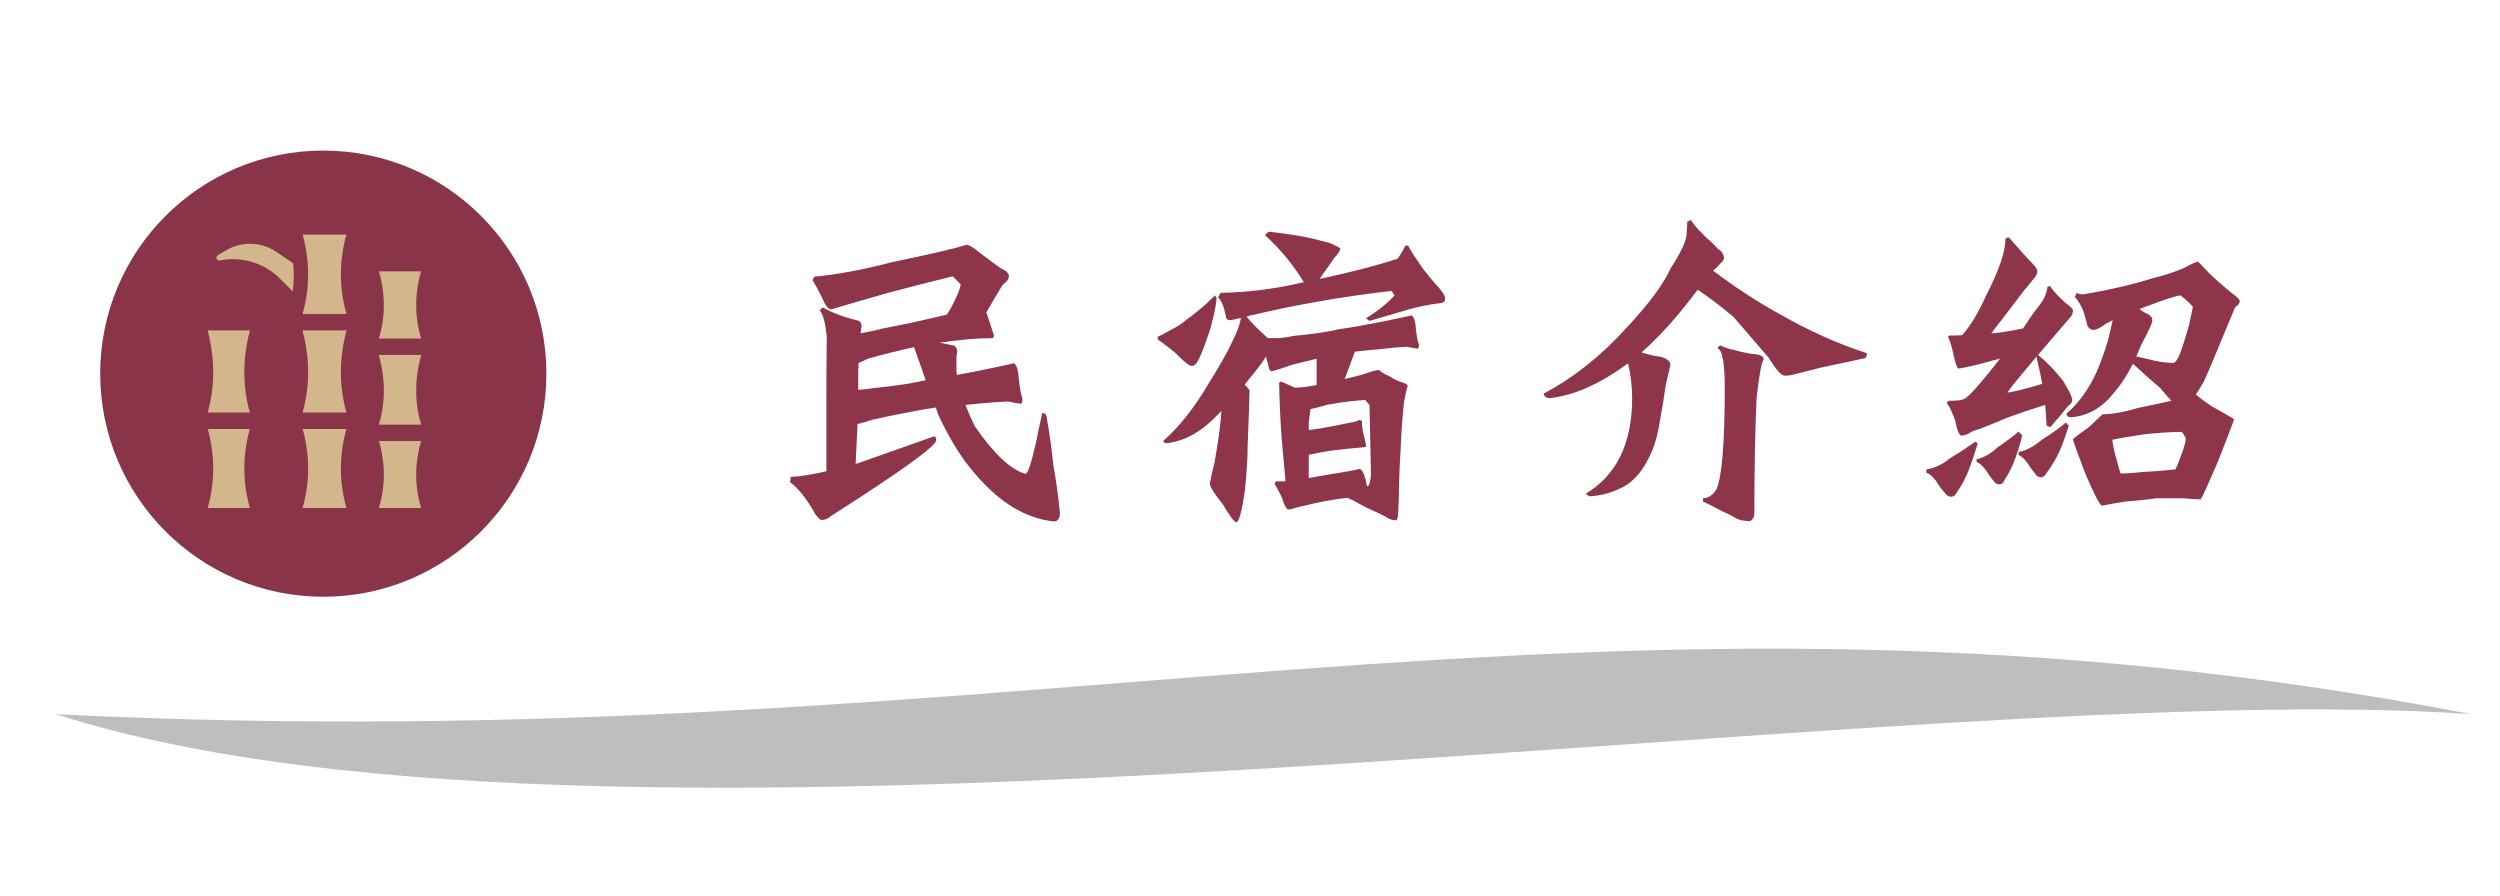
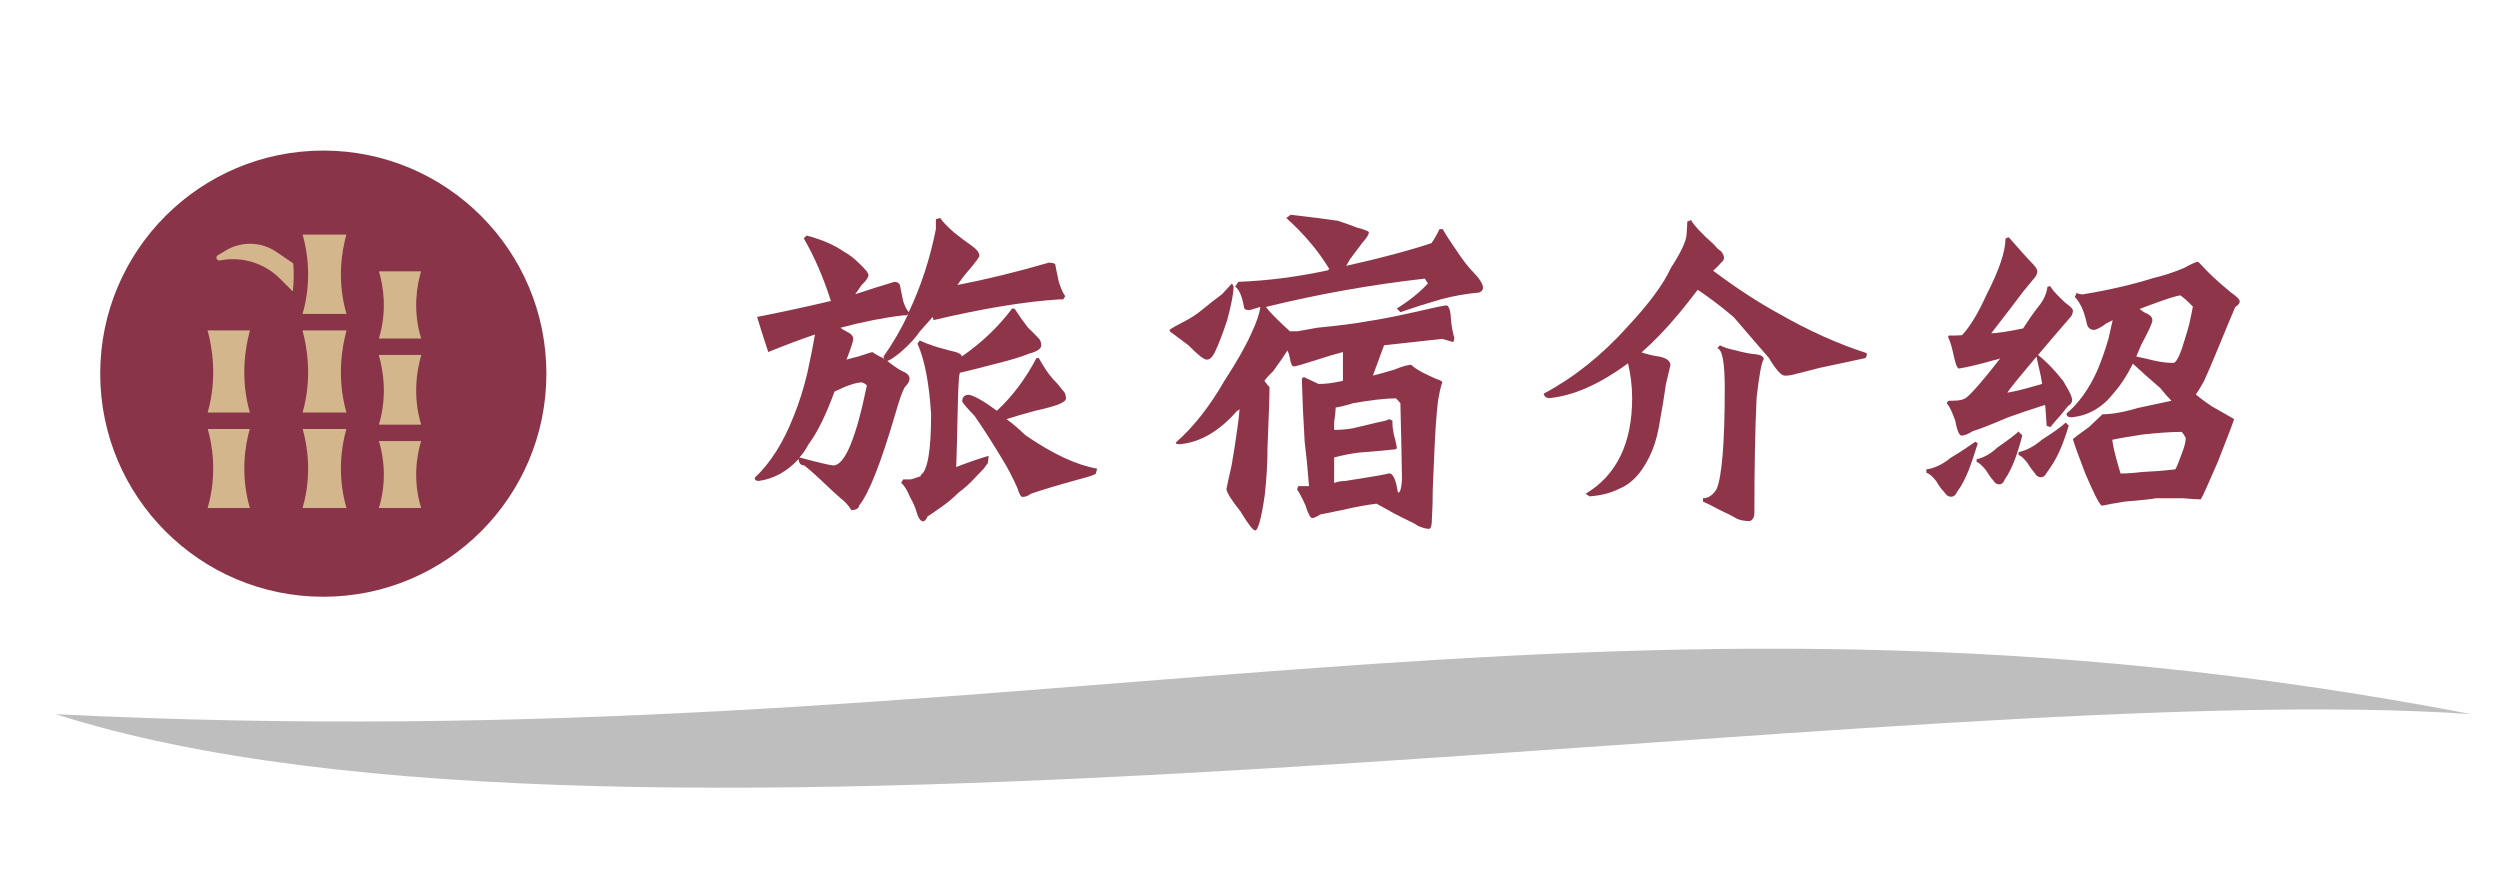
<svg xmlns="http://www.w3.org/2000/svg" version="1.1" id="圖層_1" x="0px" y="0px" width="307.143px" height="110px" viewBox="0 0 307.143 110" enable-background="new 0 0 307.143 110" xml:space="preserve">
-   <path fill="#BEBEBE" d="M303.643,87.743c-108.087-20.805-176.738,6.015-296.782,0C77.214,110.298,234.971,82.918,303.643,87.743  L303.643,87.743z M303.643,87.743" />
+   <path fill="#BEBEBE" d="M303.643,87.743c-108.087-20.806-176.738,6.015-296.782,0C77.214,110.298,234.971,82.918,303.643,87.743  L303.643,87.743z" />
  <circle fill="#893448" cx="39.72" cy="45.907" r="27.408" />
-   <rect x="22.854" y="29.952" fill="none" width="33.733" height="32.617" />
+   <rect x="22.854" y="29.952" fill="none" width="33.733" height="32.616" />
+   <path fill="#8E354A" d="M190.301,48.915c-0.369-0.046-0.599-0.23-0.646-0.553c3.64-1.934,7.094-4.651,10.315-8.243  c2.579-2.763,4.375-5.158,5.296-7.184c1.197-1.842,1.843-3.177,1.936-4.052c0.046-0.737,0.092-1.29,0.092-1.658l0.461-0.185  c0.368,0.645,1.289,1.658,2.854,3.04c0.275,0.369,0.553,0.599,0.828,0.783c0.23,0.276,0.369,0.553,0.369,0.829  c0,0.184-0.139,0.415-0.369,0.599c-0.229,0.276-0.553,0.599-0.967,0.967c2.763,2.072,5.48,3.868,8.197,5.342  c3.546,2.026,7.092,3.638,10.684,4.789c0,0.461-0.138,0.645-0.368,0.645c-1.657,0.368-3.454,0.737-5.388,1.151  c-1.197,0.322-2.165,0.552-2.901,0.737c-0.553,0.184-1.014,0.23-1.428,0.23c-0.415,0-1.06-0.691-1.935-2.165  c-1.06-1.197-2.486-2.901-4.328-5.02c-1.566-1.335-3.04-2.44-4.421-3.361c-0.046,0.046-0.046,0.046-0.046,0.046  c-0.691,0.921-1.429,1.842-2.258,2.855c-1.611,1.934-3.132,3.5-4.604,4.79c0.737,0.23,1.428,0.415,2.165,0.506  c0.921,0.184,1.381,0.553,1.381,1.059c-0.092,0.369-0.276,1.151-0.553,2.349c-0.229,1.612-0.46,3.04-0.69,4.237  c-0.229,1.566-0.553,2.854-1.013,3.96c-1.014,2.395-2.349,3.96-4.053,4.65c-1.105,0.553-2.304,0.83-3.64,0.922l-0.46-0.322  c3.776-2.258,5.71-6.171,5.71-11.743c0-1.474-0.184-2.901-0.506-4.283C196.518,47.211,193.294,48.639,190.301,48.915z   M213.142,43.021c1.015,0.276,1.89,0.46,2.625,0.506c0.6,0.092,0.921,0.276,0.921,0.599c-0.275,0.369-0.553,1.934-0.875,4.697  c-0.184,3.915-0.275,8.612-0.275,14.138c0,0.553-0.185,0.921-0.554,1.059c-0.735,0-1.289-0.138-1.656-0.321  c-0.6-0.368-1.197-0.646-1.796-0.921c-1.197-0.646-1.98-1.014-2.304-1.151V61.21c0.646,0,1.197-0.368,1.657-1.104  c0.646-1.429,1.014-5.572,1.014-12.48c0-3.131-0.321-4.743-0.921-4.835l0.322-0.368C211.853,42.698,212.451,42.882,213.142,43.021z" />
+   <path fill="#8E354A" d="M242.977,54.487c-0.368,1.197-0.735,2.302-1.104,3.27c-0.415,1.013-0.875,1.935-1.429,2.671  c-0.185,0.415-0.414,0.6-0.782,0.6c-0.276,0-0.554-0.185-0.783-0.553c-0.276-0.276-0.646-0.738-1.013-1.382  c-0.462-0.599-0.875-0.921-1.197-1.013v-0.415c1.013-0.138,1.979-0.599,2.993-1.427c1.382-0.829,2.395-1.521,3.039-1.98  C242.793,54.349,242.885,54.395,242.977,54.487z M248.549,31.139c0.507,0.553,0.921,1.013,1.29,1.382  c0.276,0.322,0.46,0.599,0.46,0.783c0,0.368-0.184,0.691-0.46,0.967c-0.276,0.369-0.737,0.875-1.29,1.566  c-0.967,1.29-2.256,2.993-3.914,5.112c0.553,0,1.888-0.184,3.914-0.599c0.599-0.921,1.243-1.888,1.979-2.809  c0.554-0.691,0.922-1.474,1.014-2.303l0.322-0.092c0.185,0.276,0.414,0.599,0.69,0.875c0.185,0.23,0.599,0.599,1.151,1.151  c0.645,0.46,0.967,0.783,0.967,0.967c0,0.276-0.092,0.552-0.23,0.737c-1.656,1.888-2.992,3.5-4.099,4.789l0.046-0.046  c0.968,0.737,1.98,1.796,3.086,3.178c0.322,0.552,0.553,0.967,0.736,1.289c0.229,0.46,0.369,0.829,0.369,1.059  c0,0.276-0.186,0.553-0.507,0.737c-0.414,0.507-0.737,0.921-0.968,1.198c-0.415,0.46-0.829,0.921-1.196,1.381l-0.461-0.138  c-0.047-0.646-0.093-1.521-0.186-2.579c-1.75,0.552-3.27,1.059-4.649,1.565c-2.026,0.875-3.454,1.428-4.237,1.658  c-0.6,0.369-1.06,0.553-1.381,0.553c-0.276,0-0.554-0.599-0.783-1.842c-0.414-1.151-0.737-1.842-1.013-2.072  c0-0.185,0.046-0.276,0.229-0.369c0.968,0,1.566-0.046,1.843-0.23c0.368,0,1.889-1.658,4.468-4.973  c-0.276,0.092-0.554,0.184-0.829,0.23c-1.75,0.507-3.133,0.829-4.237,1.013c-0.229,0-0.46-0.645-0.736-1.98  c-0.138-0.645-0.321-1.29-0.599-1.888c0-0.046,0-0.092,0.092-0.184c0.599,0,1.151,0,1.612-0.046  c0.967-1.013,1.979-2.671,2.993-4.927c1.564-3.04,2.349-5.342,2.349-6.908c0.092-0.092,0.23-0.184,0.414-0.184  C247.352,29.804,247.95,30.449,248.549,31.139z M248.457,53.474c-0.276,1.105-0.6,2.118-0.921,2.993  c-0.368,0.967-0.783,1.797-1.243,2.441c-0.14,0.414-0.369,0.599-0.691,0.599c-0.275,0-0.506-0.138-0.735-0.507  c-0.276-0.275-0.554-0.736-0.922-1.289c-0.461-0.553-0.828-0.875-1.104-0.967v-0.322c0.829-0.184,1.704-0.645,2.532-1.428  c1.196-0.829,2.071-1.474,2.625-1.98C248.135,53.198,248.272,53.336,248.457,53.474z M250.529,45.323  c-0.185-0.875-0.321-1.382-0.321-1.521c-2.026,2.396-3.225,3.868-3.592,4.421c0.367,0,1.796-0.322,4.281-1.059  C250.806,46.521,250.667,45.922,250.529,45.323z M254.167,52.277c-0.368,1.197-0.736,2.256-1.151,3.177  c-0.46,1.013-1.013,1.888-1.564,2.625c-0.186,0.369-0.414,0.553-0.736,0.553c-0.276,0-0.507-0.138-0.737-0.507  c-0.229-0.275-0.553-0.689-0.921-1.289c-0.461-0.553-0.783-0.875-1.06-0.921v-0.368c0.921-0.184,1.889-0.691,2.854-1.52  c1.382-0.875,2.35-1.566,2.947-2.119C253.891,52.046,254.029,52.185,254.167,52.277z M259.74,48.224  c-1.429,1.842-3.179,2.855-5.25,3.04c-0.414,0-0.6-0.138-0.6-0.46c1.521-1.29,2.811-3.085,3.822-5.388  c0.461-1.105,0.921-2.395,1.336-3.822c0.184-0.875,0.368-1.612,0.507-2.256c-0.323,0.184-0.553,0.276-0.737,0.368  c-0.689,0.507-1.196,0.783-1.52,0.829c-0.553,0-0.875-0.322-0.967-1.013c-0.23-0.921-0.461-1.612-0.737-2.072  c-0.229-0.415-0.46-0.737-0.69-0.967l0.23-0.507c0.184,0.138,0.46,0.184,0.782,0.184c3.361-0.552,6.217-1.243,8.564-1.98  c1.197-0.276,2.487-0.691,3.822-1.244c0.921-0.506,1.521-0.783,1.75-0.783c0.092,0.092,0.507,0.507,1.243,1.29  c0.875,0.875,1.843,1.704,2.854,2.533c0.646,0.46,1.015,0.783,1.015,1.059c0,0.23-0.186,0.46-0.554,0.691  c-0.275,0.645-1.014,2.395-2.164,5.204c-0.646,1.566-1.197,2.855-1.657,3.869c-0.415,0.736-0.737,1.289-1.015,1.658  c0.368,0.322,1.015,0.829,1.98,1.474c1.611,0.921,2.533,1.427,2.717,1.565c-0.092,0.323-0.736,2.072-1.979,5.204  c-1.197,2.763-1.889,4.329-2.118,4.651c-0.368,0-1.104-0.047-2.21-0.139h-3.315c-0.369,0.092-1.612,0.23-3.822,0.415  c-1.196,0.185-2.118,0.369-2.81,0.507c-0.368-0.275-1.013-1.611-2.026-3.96c-0.921-2.395-1.428-3.822-1.52-4.237  c0.229-0.184,0.875-0.691,1.979-1.474c0.968-0.921,1.521-1.428,1.657-1.566c1.061,0,2.533-0.23,4.375-0.783  c1.75-0.368,3.086-0.646,4.1-0.875c-0.414-0.415-0.875-0.921-1.383-1.566c-1.381-1.197-2.485-2.164-3.36-2.993  C261.259,46.244,260.477,47.396,259.74,48.224z M263.24,53.382c-2.118,0.322-3.361,0.553-3.73,0.645  c0.047,0.46,0.185,1.197,0.461,2.209c0.186,0.69,0.368,1.336,0.553,1.935c0.646,0,1.521-0.046,2.671-0.185  c1.105-0.047,2.44-0.139,4.054-0.322c0.184-0.275,0.414-0.875,0.782-1.889c0.321-0.828,0.507-1.474,0.507-1.979  c-0.186-0.322-0.322-0.553-0.507-0.737C266.601,53.06,264.99,53.198,263.24,53.382z M263.607,37.679  c-0.275,0.092-0.506,0.184-0.735,0.276c0.184,0.184,0.414,0.322,0.645,0.46c0.6,0.23,0.921,0.552,0.921,0.921  c0,0.322-0.46,1.335-1.382,3.04c-0.229,0.552-0.414,1.013-0.599,1.427c0.646,0.138,1.336,0.276,2.025,0.46  c0.969,0.23,1.796,0.322,2.533,0.322c0.276,0,0.646-0.599,1.06-1.796c0.368-1.197,0.69-2.164,0.875-2.901  c0.185-0.783,0.322-1.52,0.461-2.21c-0.508-0.553-1.014-1.013-1.521-1.382C267.476,36.297,266.049,36.757,263.607,37.679z" />
  <g>
-     <path fill="#8E354A" d="M116.77,37.955c0.829-1.566,1.243-2.579,1.243-3.04c-0.368-0.369-0.69-0.691-0.967-0.967   c-2.441,0.599-4.974,1.244-7.599,1.934c-2.579,0.737-5.02,1.428-7.322,2.119c-0.368,0-0.737-0.46-1.151-1.474   c-0.46-0.921-0.829-1.612-1.151-2.119l0.23-0.414c2.855-0.276,6.079-0.875,9.578-1.796c5.343-1.105,8.382-1.842,9.026-2.118   c0.415,0,0.967,0.322,1.704,0.967c1.151,0.875,2.026,1.52,2.625,1.934c0.645,0.276,0.967,0.599,0.967,0.967   c0,0.322-0.276,0.691-0.783,1.06c-0.599,0.967-1.243,2.072-1.979,3.361v0.046c0.46,1.381,0.782,2.302,0.921,2.809   c0,0.23-0.092,0.322-0.276,0.322c-1.796,0-3.914,0.184-6.401,0.553c0.829,0.184,1.428,0.276,1.796,0.368   c0.23,0.138,0.369,0.415,0.369,0.829c-0.093,0.322-0.093,0.599-0.093,0.875v1.197c0,0.184,0,0.415,0.046,0.69   c0.829-0.138,1.75-0.322,2.718-0.506c2.578-0.553,4.006-0.829,4.282-0.921c0.368,0.184,0.553,0.875,0.645,2.165   c0.093,0.875,0.23,1.611,0.415,2.21c0,0.276-0.046,0.507-0.139,0.599c-0.46-0.046-1.013-0.138-1.611-0.276   c-1.243,0.046-2.487,0.138-3.776,0.276c-0.553,0.046-1.013,0.092-1.474,0.138c0.322,0.829,0.69,1.704,1.151,2.625   c2.349,3.408,4.421,5.342,6.217,5.849c0.276,0,0.69-1.197,1.243-3.592c0.276-1.382,0.553-2.717,0.829-3.915   c0.368,0.092,0.553,0.276,0.553,0.645c0.322,1.842,0.599,3.73,0.783,5.665c0.368,2.026,0.645,4.052,0.828,5.987   c0,0.69-0.276,1.059-0.736,1.059c-3.454-0.369-6.678-2.303-9.717-5.895c-1.52-1.704-2.993-4.053-4.421-7.046   c-0.139-0.369-0.276-0.691-0.368-1.059c-0.461,0.092-0.875,0.138-1.244,0.184c-2.025,0.368-4.145,0.783-6.446,1.29   c-0.829,0.276-1.474,0.46-1.935,0.552c-0.092,1.75-0.138,3.362-0.23,4.882c0.23-0.046,0.461-0.092,0.645-0.185   c3.915-1.381,6.908-2.44,8.98-3.177c0.184,0,0.276,0.184,0.276,0.46c0,0.737-4.375,3.868-13.033,9.395   c-0.276,0.276-0.645,0.414-1.059,0.414c-0.184,0-0.415-0.276-0.783-0.737c-0.276-0.552-0.737-1.289-1.382-2.164   c-0.645-0.829-1.243-1.428-1.704-1.75c0.046-0.369,0.092-0.553,0.092-0.645c1.197-0.046,2.625-0.276,4.375-0.691V49.79   c0-2.533,0-5.342,0.046-8.474c-0.184-1.704-0.46-2.763-0.875-3.177l0.369-0.369c1.335,0.737,2.763,1.244,4.329,1.612   c0.276,0.092,0.461,0.322,0.461,0.691c-0.046,0.23-0.093,0.506-0.139,0.875c0.783-0.138,1.704-0.322,2.764-0.599   c2.21-0.415,4.006-0.783,5.479-1.151c0.829-0.184,1.658-0.369,2.395-0.553C116.447,38.461,116.585,38.231,116.77,37.955z    M105.44,45.646c0,0.829,0,1.565,0,2.256c0.645-0.046,1.29-0.138,1.935-0.23c2.763-0.276,4.881-0.599,6.354-0.967   c-0.69-1.934-1.151-3.27-1.427-4.053c-1.704,0.369-3.593,0.829-5.711,1.428c-0.46,0.23-0.829,0.415-1.105,0.506   C105.486,44.955,105.44,45.277,105.44,45.646z" />
-     <path fill="#8E354A" d="M149.459,36.573c0,0.737-0.276,1.98-0.736,3.73c-0.553,1.658-0.968,2.855-1.29,3.5   c-0.322,0.783-0.645,1.151-1.013,1.151c-0.322,0-1.014-0.553-2.072-1.658c-1.29-1.013-1.98-1.52-2.118-1.612v-0.322   c0.184-0.046,0.736-0.323,1.703-0.875c0.646-0.323,1.29-0.737,1.935-1.29c0.829-0.599,1.565-1.197,2.257-1.796   c0.46-0.46,0.828-0.829,1.15-1.105L149.459,36.573z M174.833,33.027c0.507,0.645,0.967,1.243,1.428,1.75   c0.829,0.875,1.289,1.52,1.289,1.888c0,0.322-0.184,0.506-0.46,0.552c-1.474,0.185-2.901,0.461-4.283,0.875   c-1.611,0.461-3.131,0.921-4.559,1.336l-0.415-0.323c1.474-0.921,2.625-1.842,3.5-2.809l-0.368-0.553   c-6.125,0.691-12.065,1.75-17.821,3.132c0.46,0.645,1.335,1.52,2.624,2.671h0.875c0.691,0,1.428-0.092,2.257-0.276   c2.44-0.23,4.329-0.506,5.618-0.829c1.382-0.184,3.178-0.506,5.296-0.921c2.165-0.46,3.362-0.691,3.592-0.783   c0.322,0.184,0.507,0.783,0.553,1.796c0.093,0.737,0.185,1.335,0.368,1.796c0,0.276-0.046,0.415-0.138,0.507   c-0.368-0.046-0.829-0.138-1.336-0.23c-1.013,0.046-2.072,0.138-3.177,0.276c-1.197,0.092-2.303,0.23-3.224,0.322l-1.243,3.362   c0.782-0.184,1.565-0.369,2.348-0.599c0.875-0.322,1.521-0.507,1.889-0.507c0.185,0.23,0.645,0.507,1.382,0.829   c0.368,0.276,0.875,0.507,1.427,0.691c0.461,0.138,0.691,0.276,0.691,0.46c-0.139,0.322-0.276,1.013-0.461,2.026   c-0.184,1.658-0.322,3.592-0.414,5.848c-0.092,1.29-0.139,2.625-0.185,4.099c0,1.197-0.046,2.303-0.092,3.224   c0,0.783-0.092,1.197-0.276,1.29c-0.414,0-0.829-0.138-1.243-0.415c-0.369-0.23-0.968-0.506-1.704-0.829   c-0.645-0.276-1.428-0.69-2.395-1.243c-0.276-0.092-0.461-0.184-0.599-0.276c-1.105,0.092-2.44,0.322-3.961,0.645   c-1.013,0.23-1.796,0.415-2.395,0.553c-0.46,0.184-0.736,0.23-0.921,0.23c-0.23,0-0.507-0.46-0.783-1.382   c-0.322-0.737-0.645-1.289-0.921-1.75l0.139-0.322h1.197v-0.092c-0.185-1.934-0.322-3.638-0.461-5.066   c-0.184-2.395-0.276-4.697-0.322-6.908c0.046-0.092,0.139-0.184,0.276-0.184c0.23,0.092,0.783,0.369,1.658,0.737   c0.829,0,1.704-0.138,2.671-0.322V44.08c-0.921,0.23-1.889,0.46-2.855,0.691c-1.611,0.553-2.486,0.829-2.671,0.829   c-0.23,0-0.368-0.322-0.461-0.967c-0.092-0.276-0.184-0.553-0.229-0.829c-0.322,0.553-0.875,1.29-1.658,2.256   c-0.368,0.461-0.69,0.829-0.967,1.198c0.276,0.276,0.507,0.506,0.599,0.69c0,0.921-0.092,3.224-0.23,6.816   c0,1.658-0.138,3.454-0.322,5.342c-0.368,2.671-0.737,4.052-1.06,4.052c-0.276,0-0.828-0.783-1.703-2.256   c-0.968-1.197-1.474-1.98-1.566-2.441c0.046-0.322,0.23-1.243,0.599-2.717c0.23-1.335,0.461-2.763,0.645-4.283   c0.093-0.645,0.139-1.335,0.185-1.98c-0.092,0.092-0.185,0.185-0.23,0.23c-2.026,2.21-4.145,3.454-6.4,3.73   c-0.369,0-0.507-0.092-0.507-0.276c2.026-1.796,3.822-4.099,5.48-6.908c1.381-2.21,2.44-4.053,3.085-5.48   c0.553-1.105,0.875-2.026,0.967-2.717c-0.46,0.092-0.829,0.184-1.197,0.276c-0.46,0-0.645-0.138-0.645-0.46   c-0.23-1.197-0.553-1.98-0.967-2.349l0.322-0.553c3.27-0.046,6.631-0.46,10.131-1.29c0,0,0.046,0,0.093,0   c-1.29-2.118-2.855-4.052-4.79-5.802l0.461-0.415c2.118,0.23,3.914,0.507,5.342,0.829c0.736,0.184,1.428,0.368,2.118,0.552   c0.875,0.369,1.336,0.599,1.336,0.691c0,0.276-0.276,0.645-0.737,1.151c-0.553,0.783-0.967,1.428-1.335,1.888   c-0.185,0.276-0.322,0.506-0.461,0.69c3.868-0.829,7.092-1.658,9.579-2.486c0.368-0.507,0.69-1.06,0.967-1.612h0.322   C173.359,30.909,174.004,31.83,174.833,33.027z M168.018,59.737c0.185,0,0.322-0.46,0.414-1.381   c-0.046-2.165-0.092-5.02-0.184-8.611c-0.23-0.276-0.415-0.461-0.507-0.599c-1.151,0.046-2.763,0.23-4.789,0.599   c-0.829,0.276-1.474,0.414-1.935,0.506c-0.092,0.46-0.138,1.013-0.229,1.612v0.967c0.736-0.092,1.474-0.184,2.118-0.322   c1.013-0.184,1.934-0.368,2.809-0.553c0.645-0.092,1.105-0.23,1.29-0.368l0.322,0.138v0.322c0,0.184,0.046,0.553,0.138,1.059   c0.23,0.967,0.368,1.52,0.368,1.612c0,0.184-0.092,0.23-0.276,0.23c-1.197,0.092-2.532,0.23-4.052,0.415   c-0.921,0.138-1.796,0.322-2.717,0.506v2.855c0.368-0.046,0.828-0.138,1.289-0.23c2.855-0.46,4.467-0.737,4.928-0.875   c0.276,0,0.552,0.46,0.782,1.335c0.046,0.322,0.093,0.599,0.185,0.783H168.018z" />
-     <path fill="#8E354A" d="M190.301,48.915c-0.369-0.046-0.599-0.23-0.646-0.553c3.639-1.934,7.093-4.651,10.315-8.243   c2.579-2.763,4.375-5.158,5.296-7.184c1.197-1.842,1.843-3.177,1.935-4.052c0.046-0.737,0.092-1.29,0.092-1.658l0.461-0.185   c0.368,0.645,1.289,1.658,2.855,3.04c0.275,0.369,0.552,0.599,0.828,0.783c0.23,0.276,0.369,0.553,0.369,0.829   c0,0.184-0.139,0.415-0.369,0.599c-0.229,0.276-0.553,0.599-0.967,0.967c2.763,2.072,5.48,3.868,8.197,5.342   c3.546,2.026,7.092,3.638,10.684,4.789c0,0.461-0.138,0.645-0.368,0.645c-1.658,0.368-3.454,0.737-5.388,1.151   c-1.197,0.322-2.165,0.552-2.901,0.737c-0.553,0.184-1.014,0.23-1.428,0.23c-0.415,0-1.06-0.691-1.935-2.165   c-1.059-1.197-2.486-2.901-4.328-5.02c-1.566-1.335-3.04-2.44-4.421-3.361c-0.046,0.046-0.046,0.046-0.046,0.046   c-0.691,0.921-1.428,1.842-2.257,2.855c-1.612,1.934-3.132,3.5-4.605,4.79c0.737,0.23,1.428,0.415,2.165,0.506   c0.921,0.184,1.381,0.553,1.381,1.059c-0.092,0.369-0.276,1.151-0.553,2.349c-0.229,1.612-0.46,3.04-0.69,4.237   c-0.23,1.566-0.553,2.855-1.013,3.96c-1.014,2.395-2.349,3.96-4.053,4.651c-1.105,0.552-2.303,0.829-3.639,0.921l-0.46-0.322   c3.776-2.257,5.71-6.171,5.71-11.743c0-1.474-0.184-2.901-0.506-4.283C196.518,47.211,193.294,48.639,190.301,48.915z    M213.142,43.021c1.014,0.276,1.889,0.46,2.625,0.506c0.599,0.092,0.921,0.276,0.921,0.599c-0.276,0.369-0.553,1.934-0.875,4.697   c-0.184,3.915-0.276,8.612-0.276,14.138c0,0.553-0.184,0.921-0.553,1.059c-0.736,0-1.289-0.138-1.657-0.322   c-0.599-0.368-1.197-0.645-1.796-0.921c-1.197-0.645-1.98-1.013-2.303-1.151V61.21c0.645,0,1.197-0.368,1.657-1.105   c0.646-1.428,1.014-5.572,1.014-12.48c0-3.131-0.322-4.743-0.921-4.835l0.322-0.368C211.853,42.698,212.451,42.882,213.142,43.021z   " />
-     <path fill="#8E354A" d="M242.977,54.487c-0.368,1.197-0.736,2.302-1.104,3.27c-0.415,1.013-0.875,1.934-1.428,2.671   c-0.185,0.415-0.415,0.599-0.783,0.599c-0.276,0-0.553-0.184-0.783-0.553c-0.276-0.276-0.645-0.737-1.013-1.381   c-0.461-0.599-0.875-0.921-1.197-1.013v-0.415c1.013-0.138,1.98-0.599,2.993-1.427c1.382-0.829,2.395-1.52,3.039-1.98   C242.793,54.349,242.885,54.395,242.977,54.487z M248.549,31.139c0.507,0.553,0.921,1.013,1.29,1.382   c0.276,0.322,0.46,0.599,0.46,0.783c0,0.368-0.184,0.691-0.46,0.967c-0.276,0.369-0.737,0.875-1.29,1.566   c-0.967,1.29-2.256,2.993-3.914,5.112c0.553,0,1.888-0.184,3.914-0.599c0.599-0.921,1.243-1.888,1.98-2.809   c0.553-0.691,0.921-1.474,1.013-2.303l0.322-0.092c0.185,0.276,0.415,0.599,0.691,0.875c0.184,0.23,0.599,0.599,1.151,1.151   c0.645,0.46,0.967,0.783,0.967,0.967c0,0.276-0.092,0.552-0.23,0.737c-1.657,1.888-2.993,3.5-4.099,4.789l0.046-0.046   c0.968,0.737,1.98,1.796,3.086,3.178c0.322,0.552,0.553,0.967,0.736,1.289c0.23,0.46,0.369,0.829,0.369,1.059   c0,0.276-0.185,0.553-0.507,0.737c-0.414,0.507-0.737,0.921-0.967,1.198c-0.415,0.46-0.829,0.921-1.197,1.381l-0.461-0.138   c-0.046-0.645-0.092-1.52-0.185-2.579c-1.75,0.552-3.27,1.059-4.65,1.565c-2.026,0.875-3.454,1.428-4.237,1.658   c-0.599,0.369-1.059,0.553-1.381,0.553c-0.276,0-0.553-0.599-0.783-1.842c-0.414-1.151-0.737-1.842-1.013-2.072   c0-0.185,0.046-0.276,0.229-0.369c0.968,0,1.566-0.046,1.843-0.23c0.368,0,1.888-1.658,4.467-4.973   c-0.276,0.092-0.553,0.184-0.829,0.23c-1.75,0.507-3.132,0.829-4.237,1.013c-0.229,0-0.46-0.645-0.736-1.98   c-0.138-0.645-0.322-1.29-0.599-1.888c0-0.046,0-0.092,0.092-0.184c0.599,0,1.151,0,1.612-0.046   c0.967-1.013,1.979-2.671,2.993-4.927c1.565-3.04,2.349-5.342,2.349-6.908c0.092-0.092,0.23-0.184,0.414-0.184   C247.352,29.804,247.95,30.449,248.549,31.139z M248.457,53.474c-0.276,1.105-0.599,2.118-0.921,2.993   c-0.368,0.967-0.783,1.796-1.243,2.441c-0.139,0.414-0.369,0.599-0.691,0.599c-0.276,0-0.506-0.138-0.736-0.507   c-0.276-0.276-0.553-0.737-0.921-1.289c-0.461-0.553-0.829-0.875-1.105-0.967v-0.322c0.829-0.184,1.704-0.645,2.532-1.428   c1.197-0.829,2.072-1.474,2.625-1.98C248.135,53.198,248.272,53.336,248.457,53.474z M250.529,45.323   c-0.185-0.875-0.322-1.382-0.322-1.52c-2.026,2.395-3.224,3.868-3.592,4.421c0.368,0,1.796-0.322,4.282-1.059   C250.806,46.521,250.667,45.922,250.529,45.323z M254.167,52.277c-0.368,1.197-0.736,2.256-1.151,3.177   c-0.46,1.013-1.013,1.888-1.565,2.625c-0.185,0.369-0.414,0.553-0.736,0.553c-0.276,0-0.507-0.138-0.737-0.507   c-0.23-0.276-0.553-0.69-0.921-1.289c-0.461-0.553-0.783-0.875-1.06-0.921v-0.368c0.921-0.184,1.889-0.691,2.855-1.52   c1.382-0.875,2.349-1.566,2.947-2.119C253.891,52.046,254.029,52.185,254.167,52.277z M259.739,48.224   c-1.428,1.842-3.178,2.855-5.25,3.04c-0.414,0-0.599-0.138-0.599-0.46c1.52-1.29,2.81-3.085,3.822-5.388   c0.461-1.105,0.921-2.395,1.336-3.822c0.184-0.875,0.368-1.612,0.507-2.256c-0.323,0.184-0.553,0.276-0.737,0.368   c-0.69,0.507-1.197,0.783-1.52,0.829c-0.553,0-0.875-0.322-0.967-1.013c-0.23-0.921-0.461-1.612-0.737-2.072   c-0.23-0.415-0.46-0.737-0.69-0.967l0.23-0.507c0.184,0.138,0.46,0.184,0.782,0.184c3.362-0.552,6.217-1.243,8.565-1.98   c1.197-0.276,2.487-0.691,3.822-1.244c0.921-0.506,1.52-0.783,1.75-0.783c0.092,0.092,0.507,0.507,1.243,1.29   c0.875,0.875,1.843,1.704,2.855,2.533c0.645,0.46,1.014,0.783,1.014,1.059c0,0.23-0.185,0.46-0.553,0.691   c-0.276,0.645-1.014,2.395-2.165,5.204c-0.645,1.566-1.197,2.855-1.657,3.869c-0.415,0.736-0.737,1.289-1.014,1.658   c0.368,0.322,1.014,0.829,1.98,1.474c1.611,0.921,2.533,1.427,2.717,1.565c-0.092,0.323-0.736,2.072-1.98,5.204   c-1.197,2.763-1.888,4.329-2.118,4.651c-0.368,0-1.104-0.046-2.21-0.138h-3.315c-0.369,0.092-1.612,0.23-3.822,0.415   c-1.197,0.184-2.119,0.369-2.81,0.507c-0.368-0.276-1.013-1.612-2.026-3.96c-0.921-2.395-1.428-3.822-1.52-4.237   c0.23-0.184,0.875-0.691,1.98-1.474c0.967-0.921,1.52-1.428,1.657-1.566c1.06,0,2.533-0.23,4.375-0.783   c1.75-0.368,3.086-0.645,4.099-0.875c-0.414-0.415-0.875-0.921-1.382-1.566c-1.381-1.197-2.486-2.164-3.361-2.993   C261.259,46.244,260.477,47.396,259.739,48.224z M263.239,53.382c-2.118,0.322-3.361,0.553-3.73,0.645   c0.047,0.46,0.185,1.197,0.461,2.21c0.185,0.69,0.368,1.335,0.553,1.934c0.645,0,1.52-0.046,2.671-0.185   c1.105-0.046,2.44-0.138,4.053-0.322c0.184-0.276,0.414-0.875,0.782-1.888c0.322-0.829,0.507-1.474,0.507-1.98   c-0.185-0.322-0.322-0.553-0.507-0.737C266.601,53.06,264.989,53.198,263.239,53.382z M263.607,37.679   c-0.276,0.092-0.506,0.184-0.736,0.276c0.184,0.184,0.414,0.322,0.645,0.46c0.599,0.23,0.921,0.552,0.921,0.921   c0,0.322-0.46,1.335-1.382,3.04c-0.229,0.552-0.414,1.013-0.599,1.427c0.646,0.138,1.336,0.276,2.026,0.46   c0.968,0.23,1.796,0.322,2.533,0.322c0.276,0,0.645-0.599,1.059-1.796c0.369-1.197,0.691-2.164,0.875-2.901   c0.185-0.783,0.323-1.52,0.461-2.21c-0.507-0.553-1.013-1.013-1.52-1.382C267.476,36.297,266.049,36.757,263.607,37.679z" />
+     <path fill="#D3B68C" d="M37.173,38.569h5.393c-1.207-4.17-0.554-7.826-0.009-9.744h-5.376   C37.726,30.743,38.381,34.399,37.173,38.569L37.173,38.569z" />
+     <path fill="#D3B68C" d="M36.026,32.354l-2.05-1.397c-1.865-1.274-4.302-1.346-6.24-0.183L26.76,31.36   c-0.335,0.202-0.137,0.718,0.247,0.641c2.688-0.538,5.456,0.299,7.396,2.239l1.566,1.566   C36.118,34.555,36.115,33.387,36.026,32.354L36.026,32.354z" />
+     <path fill="#D3B68C" d="M42.576,40.588h-5.415c0.546,1.982,1.235,5.84,0.01,10.098h5.396C41.34,46.428,42.03,42.57,42.576,40.588   L42.576,40.588z" />
+     <path fill="#D3B68C" d="M42.555,52.705h-5.372c0.545,1.91,1.196,5.547-0.01,9.707h5.393C41.359,58.252,42.011,54.615,42.555,52.705   L42.555,52.705z" />
+     <path fill="#D3B68C" d="M46.548,41.589h5.195c-1.065-3.479-0.52-6.538-0.007-8.254h-5.184   C47.066,35.051,47.611,38.109,46.548,41.589L46.548,41.589z" />
+     <path fill="#D3B68C" d="M51.758,43.607h-5.226c0.518,1.776,1.098,5.001,0.014,8.563h5.198   C50.66,48.608,51.241,45.384,51.758,43.607L51.758,43.607z" />
+     <path fill="#D3B68C" d="M51.735,54.189h-5.18c0.513,1.709,1.055,4.75-0.008,8.223h5.195C50.68,58.939,51.222,55.898,51.735,54.189   L51.735,54.189z" />
+     <path fill="#D3B68C" d="M30.709,40.588H25.5c0.547,1.982,1.235,5.84,0.011,10.098h5.188C29.473,46.428,30.163,42.57,30.709,40.588   L30.709,40.588z" />
+     <path fill="#D3B68C" d="M30.688,52.705h-5.165c0.544,1.91,1.195,5.547-0.011,9.707h5.187   C29.492,58.252,30.143,54.615,30.688,52.705L30.688,52.705z" />
  </g>
  <g>
-     <path fill="#D3B68C" d="M37.173,38.569h5.393c-1.207-4.17-0.554-7.826-0.009-9.744h-5.376   C37.726,30.743,38.381,34.399,37.173,38.569L37.173,38.569z M37.173,38.569" />
-     <path fill="#D3B68C" d="M36.026,32.354l-2.05-1.397c-1.865-1.274-4.302-1.346-6.24-0.183L26.76,31.36   c-0.335,0.202-0.137,0.718,0.247,0.641c2.689-0.538,5.456,0.299,7.396,2.239l1.566,1.566   C36.118,34.555,36.114,33.387,36.026,32.354L36.026,32.354z M36.026,32.354" />
-     <path fill="#D3B68C" d="M42.576,40.588h-5.415c0.546,1.982,1.236,5.84,0.01,10.098h5.396C41.34,46.428,42.03,42.57,42.576,40.588   L42.576,40.588z M42.576,40.588" />
-     <path fill="#D3B68C" d="M42.555,52.705h-5.372c0.545,1.91,1.196,5.547-0.01,9.707h5.393C41.359,58.252,42.011,54.615,42.555,52.705   L42.555,52.705z M42.555,52.705" />
-     <path fill="#D3B68C" d="M46.548,41.589h5.195c-1.065-3.479-0.519-6.538-0.006-8.254h-5.184   C47.066,35.051,47.611,38.109,46.548,41.589L46.548,41.589z M46.548,41.589" />
-     <path fill="#D3B68C" d="M51.758,43.607h-5.226c0.518,1.776,1.098,5.001,0.014,8.563h5.198   C50.66,48.608,51.241,45.384,51.758,43.607L51.758,43.607z M51.758,43.607" />
-     <path fill="#D3B68C" d="M51.735,54.189h-5.18c0.513,1.71,1.055,4.751-0.008,8.223h5.195C50.68,58.94,51.222,55.899,51.735,54.189   L51.735,54.189z M51.735,54.189" />
-     <path fill="#D3B68C" d="M30.709,40.588H25.5c0.547,1.982,1.236,5.84,0.011,10.098h5.188C29.473,46.428,30.163,42.57,30.709,40.588   L30.709,40.588z M30.709,40.588" />
-     <path fill="#D3B68C" d="M30.688,52.705h-5.165c0.544,1.91,1.195,5.547-0.011,9.707h5.186   C29.492,58.252,30.143,54.615,30.688,52.705L30.688,52.705z M30.688,52.705" />
+     <path fill="#8E354A" d="M102.082,36.978c-0.916-2.876-2.027-5.442-3.334-7.698l0.343-0.343c1.863,0.49,3.383,1.145,4.56,1.961   c0.653,0.36,1.258,0.817,1.814,1.373c0.816,0.752,1.226,1.259,1.226,1.52c0,0.294-0.278,0.703-0.833,1.226   c-0.262,0.36-0.523,0.736-0.784,1.128c1.569-0.522,3.17-1.03,4.805-1.52c0.326,0,0.556,0.131,0.687,0.392   c0.032,0.229,0.163,0.883,0.392,1.961c0.196,0.621,0.424,1.079,0.687,1.373c1.503-3.17,2.615-6.57,3.334-10.198   c0-0.425,0-0.833,0-1.226l0.54-0.147c0.196,0.36,0.751,0.948,1.667,1.765c0.784,0.621,1.569,1.209,2.354,1.765   c0.522,0.392,0.784,0.768,0.784,1.127c0,0.131-0.392,0.67-1.177,1.618c-0.556,0.621-1.063,1.275-1.52,1.961   c3.53-0.686,7.273-1.601,11.228-2.746c0.392,0,0.653,0.066,0.785,0.196c0.065,0.392,0.212,1.111,0.441,2.157   c0.229,0.752,0.49,1.341,0.785,1.765l-0.245,0.392c-0.196,0-0.343,0-0.441,0c-4.25,0.262-9.414,1.112-15.493,2.55   c-0.033-0.13-0.066-0.261-0.098-0.393c-0.556,0.622-1.079,1.21-1.569,1.765c-0.491,0.752-1.275,1.602-2.354,2.55   c-0.752,0.621-1.324,0.998-1.716,1.127c-0.066,0-0.115-0.065-0.147-0.196c0.85,0.687,1.536,1.161,2.059,1.422   c0.588,0.229,0.883,0.539,0.883,0.932c0,0.294-0.196,0.637-0.588,1.029c-0.294,0.49-0.687,1.602-1.177,3.334   c-1.765,6.016-3.236,9.741-4.413,11.18c-0.066,0.392-0.393,0.588-0.981,0.588c-0.294-0.523-0.719-0.997-1.274-1.422   c-0.556-0.49-1.112-0.996-1.667-1.52c-1.079-1.046-2.027-1.896-2.844-2.55c-0.425,0-0.654-0.261-0.687-0.784   c-1.406,1.536-3.04,2.436-4.903,2.696c-0.327,0-0.491-0.13-0.491-0.392c1.929-1.798,3.53-4.332,4.805-7.601   c0.653-1.601,1.209-3.366,1.667-5.295c0.424-1.961,0.735-3.53,0.932-4.707c-1.831,0.621-3.743,1.34-5.737,2.157   c-0.523-1.569-0.98-3.007-1.373-4.315C95.856,38.384,98.879,37.73,102.082,36.978z M102.524,48.108   c-1.046,2.876-2.108,5.034-3.187,6.472c-0.36,0.687-0.735,1.226-1.127,1.619c2.451,0.654,3.84,0.98,4.167,0.98   c1.405,0,2.778-3.269,4.119-9.806c-0.066-0.13-0.262-0.261-0.588-0.393C105.187,46.98,104.06,47.356,102.524,48.108z    M103.259,40.263c0.196,0.164,0.424,0.311,0.687,0.441c0.588,0.262,0.883,0.572,0.883,0.932c0,0.262-0.278,1.112-0.834,2.55   c0.425-0.13,0.915-0.261,1.471-0.393c1.079-0.359,1.65-0.539,1.716-0.539c0.359,0.262,0.801,0.507,1.324,0.735   c0.065,0.131,0.114,0.196,0.147,0.196c-0.066-0.13-0.098-0.261-0.098-0.393c1.177-1.667,2.189-3.415,3.04-5.246l-0.196,0.196   c-0.131,0-0.262,0-0.392,0C108.685,39.005,106.103,39.512,103.259,40.263z M117.919,45.803c-0.033,0.229-0.066,0.409-0.098,0.54   c-0.098,1.438-0.164,3.285-0.196,5.541c-0.033,1.798-0.082,3.628-0.147,5.492c1.438-0.556,2.762-1.013,3.972-1.373   c0,0.262-0.033,0.572-0.098,0.932c-0.033,0-0.196,0.213-0.49,0.638c-0.262,0.262-0.622,0.637-1.079,1.128   c-0.622,0.686-1.292,1.291-2.01,1.813c-0.654,0.653-1.357,1.242-2.108,1.766c-0.883,0.62-1.455,1.013-1.716,1.177   c-0.164,0.392-0.343,0.588-0.539,0.588c-0.327,0-0.605-0.409-0.833-1.226c-0.131-0.49-0.392-1.079-0.785-1.766   c-0.36-0.882-0.719-1.453-1.079-1.716l0.245-0.441c0.294,0,0.604,0,0.932,0c0.065,0,0.474-0.13,1.226-0.392v-0.147   c0.85-0.522,1.275-3.007,1.275-7.453c-0.229-3.791-0.784-6.684-1.667-8.678c0.065-0.13,0.163-0.261,0.294-0.392   c0.522,0.262,1.258,0.539,2.206,0.833c0.915,0.262,1.65,0.458,2.207,0.588c0.457,0.131,0.702,0.311,0.735,0.539   c2.418-1.667,4.478-3.628,6.178-5.883h0.294c0.621,0.948,1.177,1.733,1.667,2.354c0.457,0.425,0.865,0.833,1.226,1.226   c0.261,0.229,0.392,0.54,0.392,0.932c0,0.425-0.507,0.769-1.52,1.03c-0.85,0.36-2.125,0.752-3.824,1.176   C120.583,45.15,119.03,45.542,117.919,45.803z M123.656,51.491c0.687,0.49,1.454,1.145,2.305,1.961   c3.366,2.321,6.308,3.694,8.825,4.119l-0.147,0.588c0,0.131-0.704,0.376-2.108,0.735c-2.484,0.687-4.446,1.275-5.884,1.766   c-0.327,0.261-0.67,0.392-1.029,0.392c-0.196,0-0.409-0.375-0.638-1.127c-0.588-1.308-1.177-2.435-1.765-3.384   c-1.145-1.928-2.304-3.742-3.481-5.442c-0.882-0.915-1.39-1.503-1.52-1.765c0-0.555,0.277-0.833,0.833-0.833   c0.687,0.131,1.831,0.785,3.432,1.961c1.928-1.797,3.546-3.955,4.854-6.472h0.294c0.588,1.079,1.16,1.929,1.716,2.55   c0.424,0.425,0.833,0.899,1.226,1.422c0.262,0.229,0.393,0.556,0.393,0.98c0,0.262-0.343,0.523-1.03,0.784   c-0.621,0.229-1.537,0.475-2.746,0.736C125.649,50.886,124.472,51.229,123.656,51.491z" />
+     <path fill="#8E354A" d="M151.358,34.821l0.196,0.392c0,0.785-0.262,2.157-0.784,4.119c-0.556,1.667-1.03,2.91-1.422,3.726   c-0.327,0.752-0.687,1.128-1.079,1.128c-0.36,0-1.111-0.588-2.255-1.765c-1.373-1.013-2.141-1.585-2.304-1.716v-0.196   c0.196-0.163,0.801-0.506,1.814-1.03c0.719-0.359,1.422-0.816,2.108-1.373c0.915-0.751,1.748-1.405,2.5-1.961   C150.622,35.622,151.031,35.181,151.358,34.821z M163.321,33.056c-1.373-2.255-3.138-4.347-5.295-6.276l0.539-0.392   c2.32,0.262,4.249,0.507,5.786,0.735c0.816,0.262,1.601,0.539,2.353,0.833c0.981,0.262,1.472,0.458,1.472,0.588   c0,0.262-0.278,0.703-0.834,1.324c-0.588,0.785-1.078,1.439-1.471,1.961c-0.164,0.294-0.327,0.572-0.49,0.833   c4.249-0.948,7.747-1.879,10.492-2.795c0.359-0.522,0.687-1.095,0.98-1.716h0.393c0.424,0.752,1.095,1.782,2.01,3.089   c0.556,0.817,1.063,1.471,1.521,1.961c0.947,0.949,1.422,1.667,1.422,2.157c0,0.262-0.164,0.458-0.49,0.588   c-1.569,0.131-3.139,0.409-4.707,0.833c-1.7,0.49-3.351,1.014-4.952,1.569l-0.441-0.441c1.602-1.013,2.876-2.042,3.824-3.089   l-0.392-0.588c-6.637,0.752-13.141,1.912-19.514,3.481c0.392,0.556,1.372,1.553,2.941,2.991c0.261,0,0.571,0,0.932,0   c0.784-0.13,1.601-0.277,2.451-0.441c2.68-0.261,4.723-0.522,6.129-0.785c1.536-0.229,3.464-0.604,5.785-1.127   c2.386-0.556,3.71-0.833,3.972-0.833c0.326,0.131,0.506,0.784,0.539,1.961c0.099,0.817,0.229,1.488,0.393,2.01   c0,0.229-0.049,0.409-0.147,0.54c-0.392-0.13-0.851-0.261-1.373-0.393c-1.145,0.131-2.321,0.262-3.529,0.393   c-1.309,0.131-2.501,0.262-3.58,0.392l-1.372,3.726c0.882-0.228,1.765-0.473,2.647-0.735c0.947-0.392,1.634-0.588,2.06-0.588   c0.261,0.262,0.751,0.588,1.471,0.98c0.457,0.229,0.98,0.475,1.568,0.736c0.522,0.164,0.785,0.311,0.785,0.441   c-0.164,0.393-0.344,1.177-0.54,2.354c-0.195,1.7-0.343,3.792-0.44,6.276c-0.066,1.439-0.132,2.942-0.196,4.512   c0,1.307-0.033,2.483-0.099,3.529c0,0.785-0.098,1.227-0.294,1.324c-0.393,0-0.851-0.115-1.373-0.343   c-0.392-0.263-1.014-0.589-1.863-0.981c-0.621-0.294-1.471-0.752-2.549-1.372c-0.263-0.132-0.508-0.263-0.735-0.393   c-1.145,0.13-2.566,0.393-4.266,0.784c-1.079,0.229-1.962,0.408-2.648,0.54c-0.458,0.294-0.784,0.44-0.98,0.44   c-0.229,0-0.507-0.522-0.833-1.568c-0.36-0.817-0.703-1.471-1.03-1.961l0.147-0.393c0.425,0,0.866,0,1.324,0   c-0.164-2.124-0.344-3.955-0.54-5.492c-0.164-2.647-0.277-5.213-0.343-7.697c0.065-0.13,0.163-0.196,0.294-0.196   c0.294,0.131,0.883,0.409,1.766,0.833c0.882,0,1.879-0.13,2.99-0.392v-3.53c-1.014,0.262-2.059,0.572-3.138,0.932   c-1.733,0.556-2.696,0.833-2.893,0.833c-0.229,0-0.393-0.343-0.49-1.03c-0.066-0.359-0.164-0.669-0.295-0.932   c-0.294,0.49-0.882,1.341-1.765,2.55c-0.392,0.36-0.752,0.752-1.078,1.177c0.294,0.392,0.506,0.654,0.637,0.784   c0,1.046-0.082,3.514-0.245,7.404c0,1.864-0.114,3.825-0.343,5.884c-0.425,2.876-0.817,4.314-1.177,4.314   c-0.262,0-0.867-0.785-1.814-2.354c-1.046-1.308-1.618-2.206-1.716-2.696c0.065-0.393,0.277-1.373,0.637-2.942   c0.261-1.471,0.506-3.056,0.735-4.756c0.098-0.621,0.179-1.34,0.245-2.157c-0.098,0.131-0.196,0.196-0.294,0.196   c-2.19,2.517-4.544,3.89-7.061,4.118c-0.327,0-0.49-0.065-0.49-0.196c2.189-1.928,4.184-4.462,5.982-7.6   c1.536-2.354,2.647-4.315,3.334-5.884c0.621-1.307,0.98-2.37,1.079-3.187c-0.426,0.131-0.867,0.262-1.324,0.392   c-0.458,0-0.687-0.13-0.687-0.392c-0.229-1.307-0.588-2.141-1.079-2.5l0.392-0.588c3.563-0.13,7.239-0.604,11.032-1.422   C163.206,33.104,163.255,33.056,163.321,33.056z M163.909,59.336c0.424-0.163,0.882-0.245,1.372-0.245   c3.139-0.49,4.936-0.801,5.394-0.932c0.359,0,0.653,0.458,0.883,1.373c0.065,0.393,0.13,0.72,0.196,0.98h0.049   c0.229,0,0.375-0.539,0.441-1.618c-0.033-2.32-0.099-5.442-0.196-9.365c-0.229-0.261-0.409-0.458-0.539-0.588   c-1.243,0-2.991,0.196-5.246,0.588c-0.817,0.262-1.537,0.441-2.158,0.539c-0.032,0.556-0.098,1.161-0.195,1.814   c0,0.36,0,0.67,0,0.931c0.816,0,1.585-0.065,2.304-0.196c1.111-0.261,2.141-0.506,3.089-0.735c0.719-0.13,1.177-0.261,1.373-0.393   l0.393,0.196c0,0.131,0,0.262,0,0.392c0,0.229,0.049,0.622,0.146,1.177c0.262,1.014,0.393,1.586,0.393,1.716   c0,0.164-0.098,0.245-0.294,0.245c-1.275,0.131-2.746,0.262-4.413,0.392c-0.98,0.131-1.978,0.327-2.99,0.589   c0,0.131,0,0.311,0,0.539C163.909,57.686,163.909,58.552,163.909,59.336z" />
  </g>
</svg>
